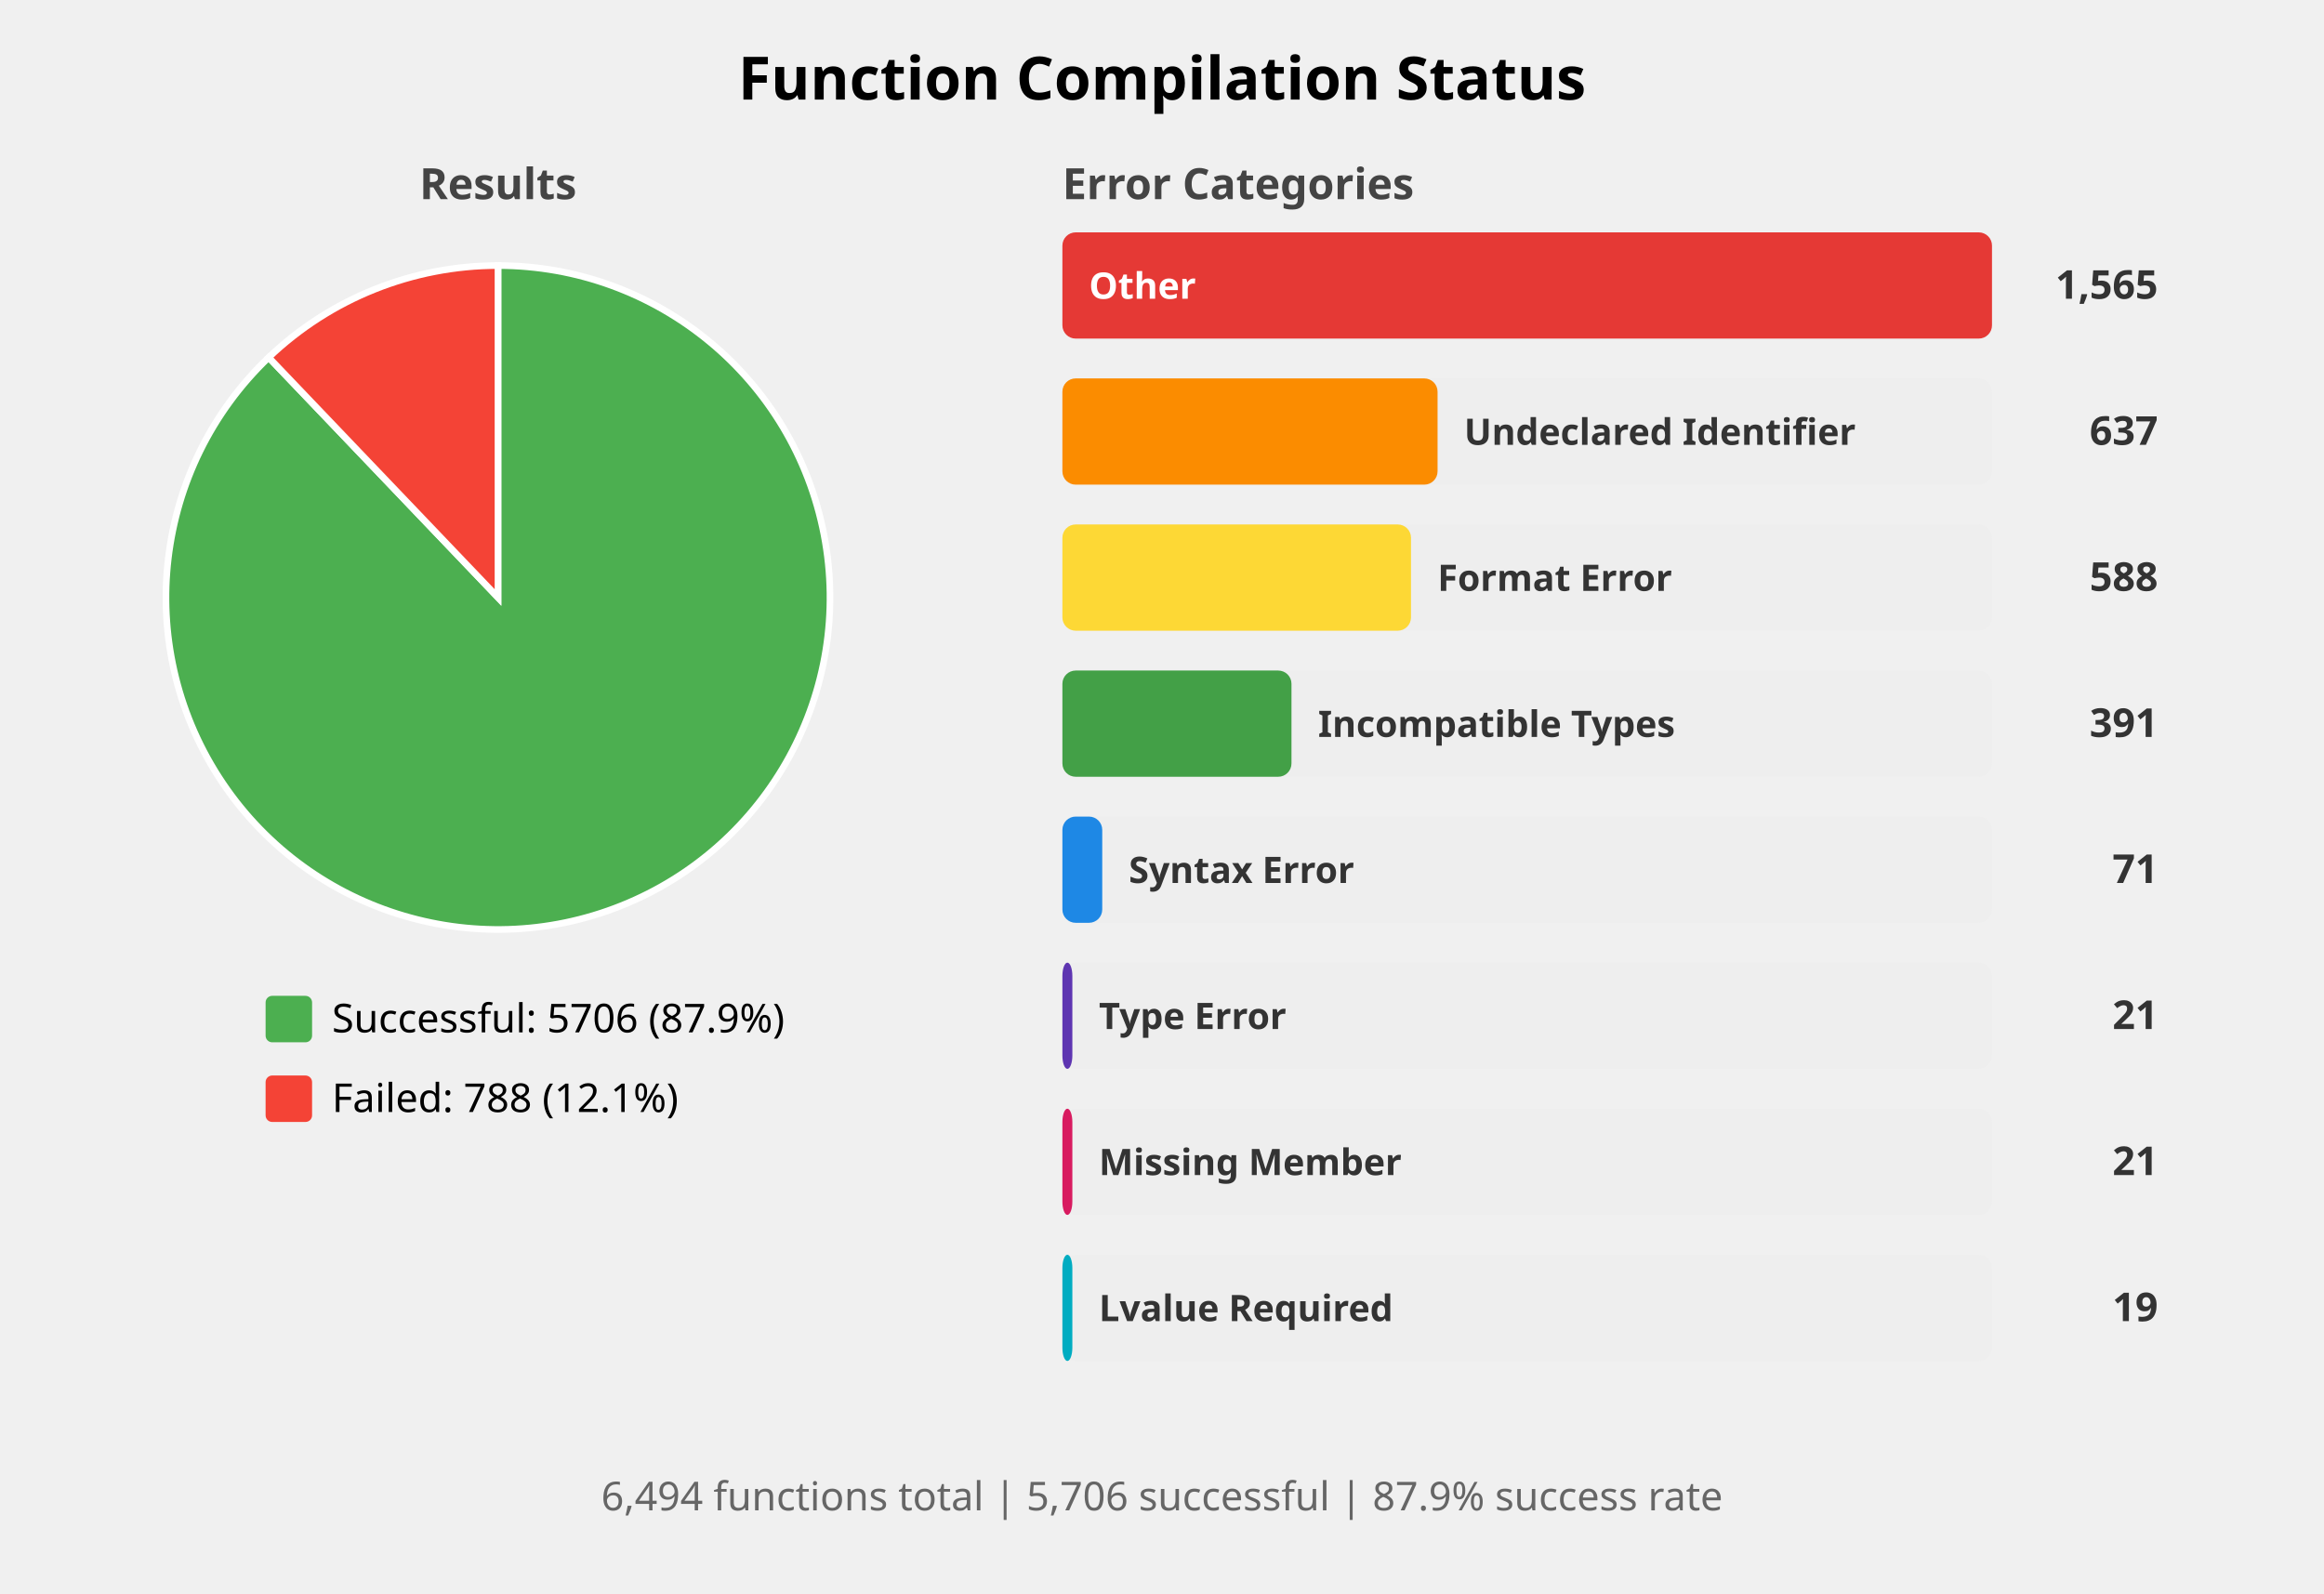
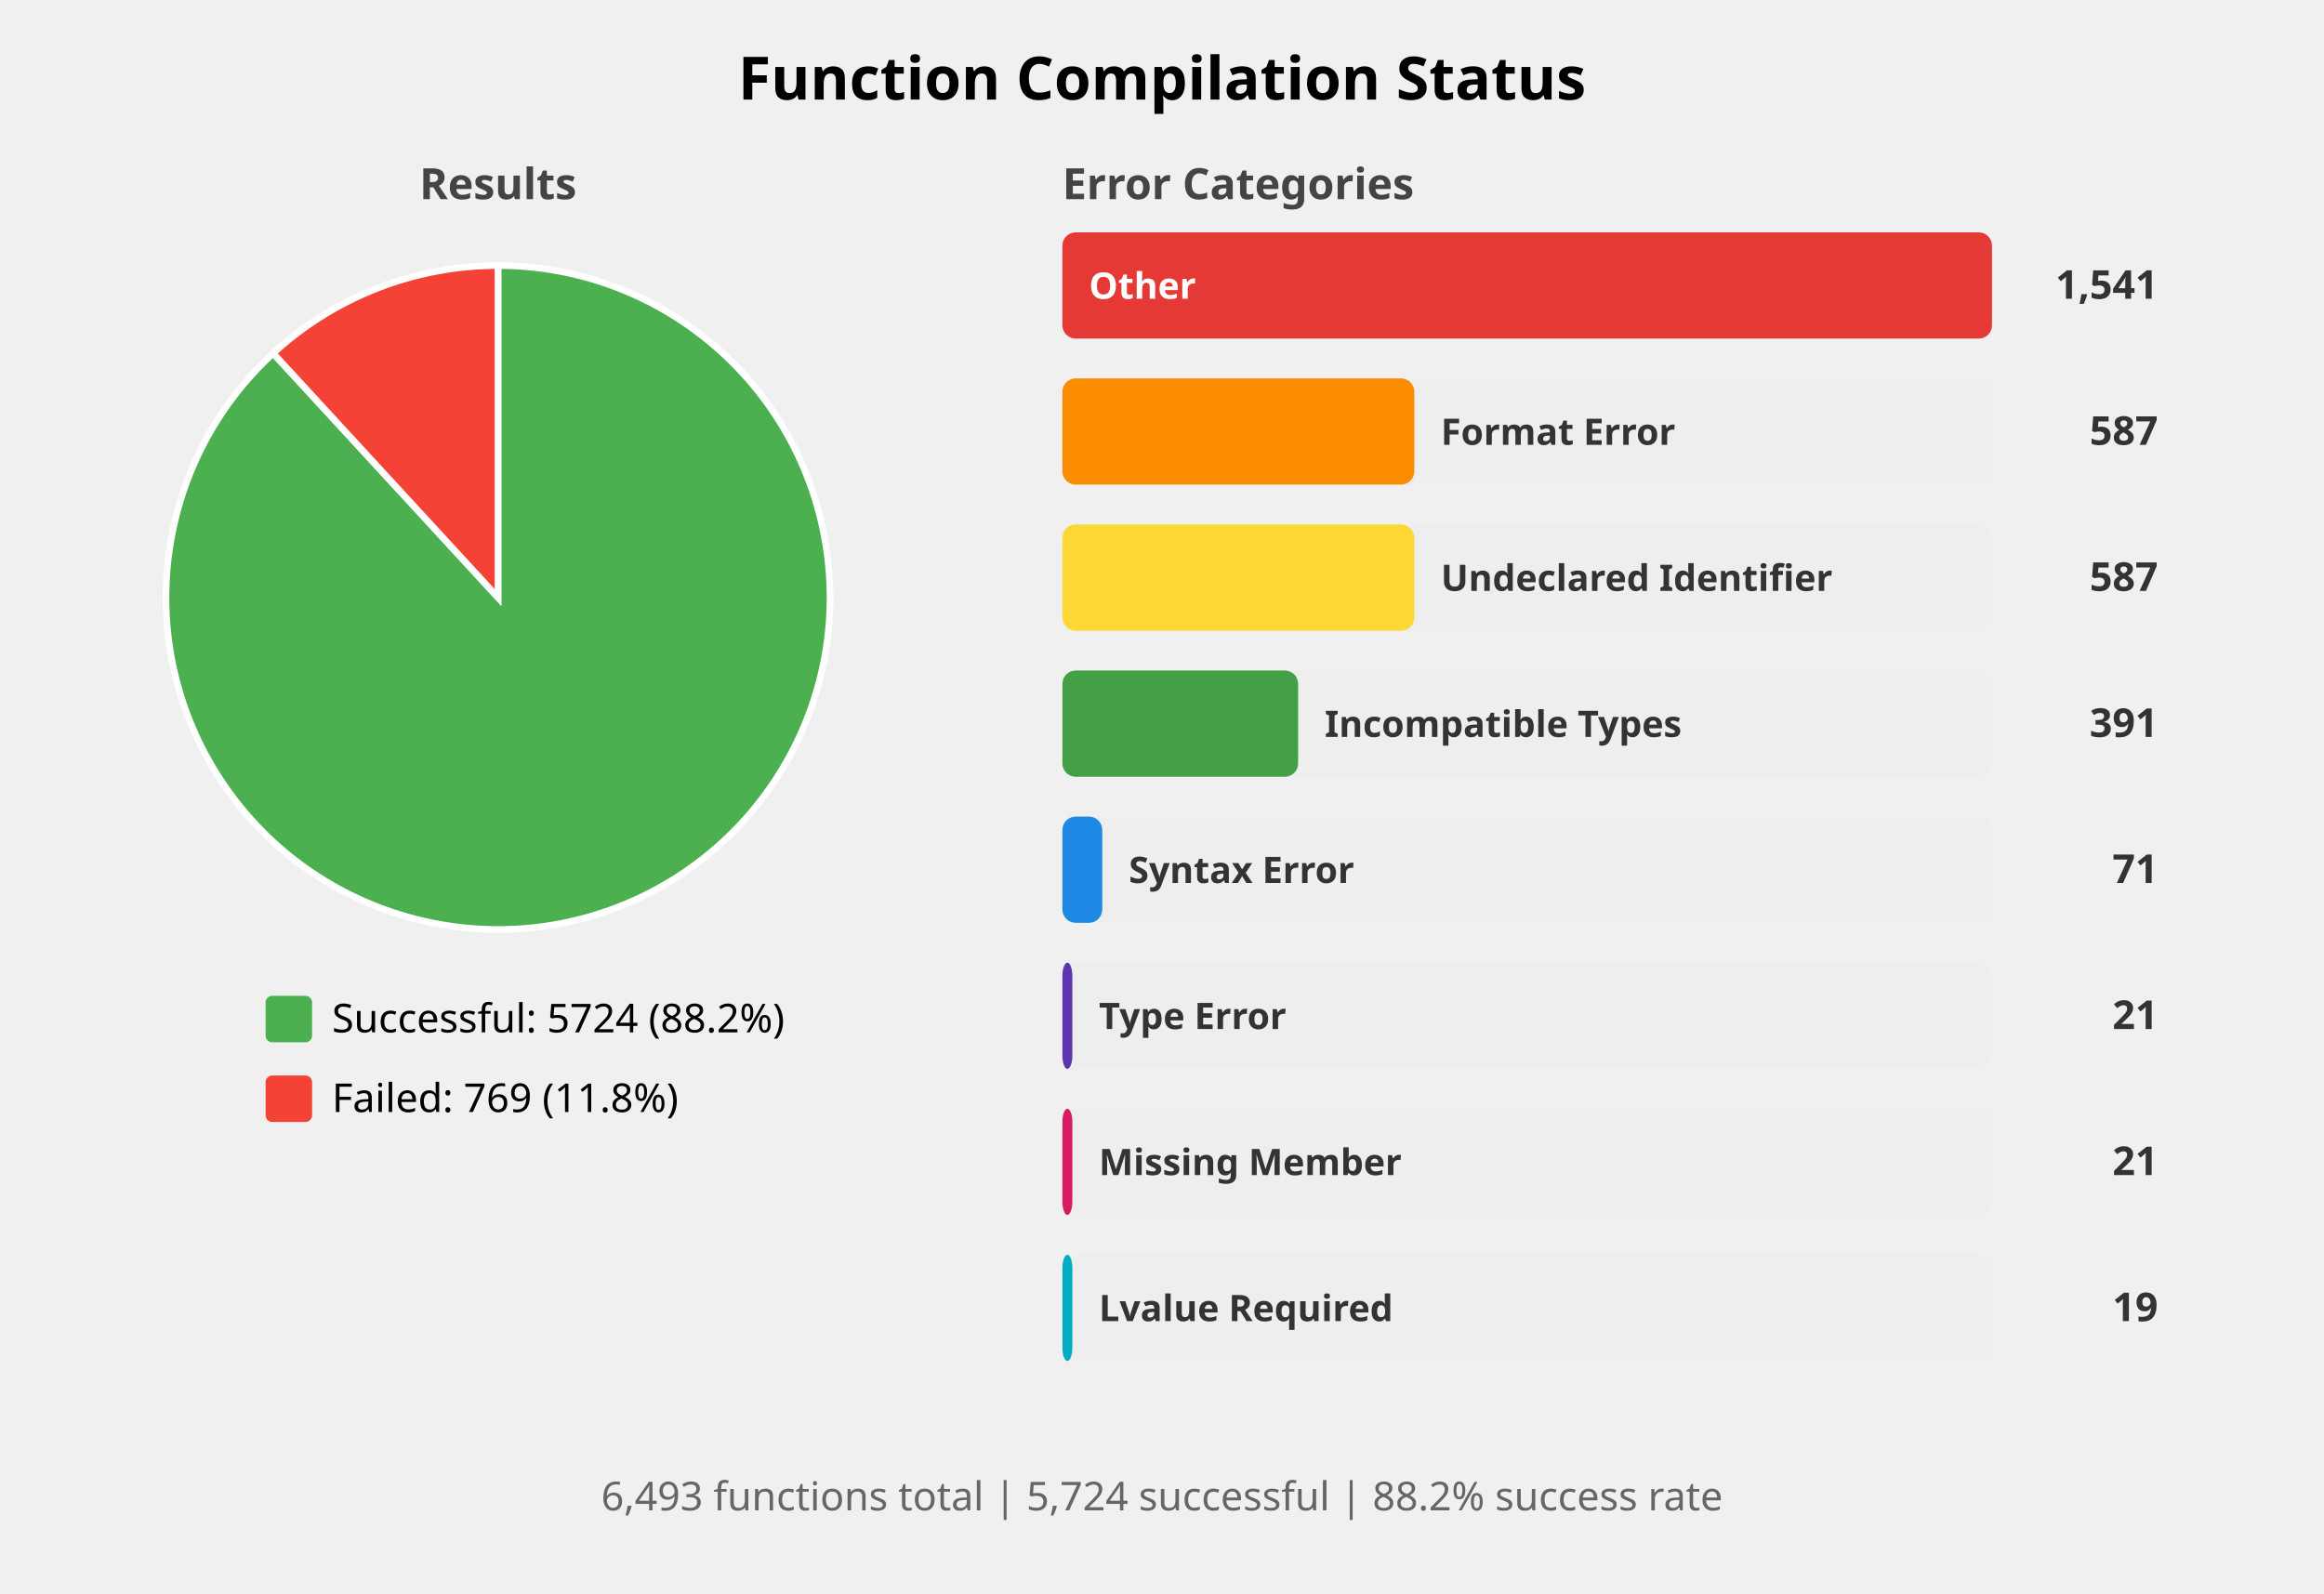
<svg xmlns="http://www.w3.org/2000/svg" width="700" height="480" viewBox="0 0 700 480">
  <style>
    .title { font: bold 18px sans-serif; }
    .subtitle { font: bold 13px sans-serif; fill: #444; }
    .label { font: 12px sans-serif; }
    .bar-label { font: bold 11px sans-serif; fill: white; }
    .bar-label-dark { font: bold 11px sans-serif; fill: #333; }
    .count { font: bold 12px sans-serif; fill: #333; }
    .summary { font: 12px sans-serif; fill: #666; }
  </style>
  <rect width="100%%" height="100%%" fill="white" />
  <text x="350" y="30" class="title" text-anchor="middle">Function Compilation Status</text>
  <text x="150" y="60" class="subtitle" text-anchor="middle">Results</text>
-   <path d="M 150,180 L 150.00,80.00 A 100,100 0 1,1 80.93,107.68 Z" fill="#4CAF50" stroke="white" stroke-width="2" />
-   <path d="M 150,180 L 80.93,107.68 A 100,100 0 0,1 150.00,80.00 Z" fill="#F44336" stroke="white" stroke-width="2" />
+   <path d="M 150,180 L 150.00,80.00 A 100,100 0 1,1 82.27,106.43 Z" fill="#4CAF50" stroke="white" stroke-width="2" />
+   <path d="M 150,180 L 82.27,106.43 A 100,100 0 0,1 150.00,80.00 Z" fill="#F44336" stroke="white" stroke-width="2" />
  <rect x="80" y="300" width="14" height="14" fill="#4CAF50" rx="2" />
-   <text x="100" y="311" class="label">Successful: 5706 (87.9%)</text>
+   <text x="100" y="311" class="label">Successful: 5724 (88.2%)</text>
  <rect x="80" y="324" width="14" height="14" fill="#F44336" rx="2" />
-   <text x="100" y="335" class="label">Failed: 788 (12.1%)</text>
+   <text x="100" y="335" class="label">Failed: 769 (11.8%)</text>
  <text x="320" y="60" class="subtitle">Error Categories</text>
  <rect x="320" y="70" width="280" height="32" fill="#EEEEEE" rx="4" />
  <rect x="320" y="70" width="280" height="32" fill="#E53935" rx="4" />
  <text x="328" y="90" class="bar-label">Other</text>
-   <text x="650" y="90" class="count" text-anchor="end">1,565</text>
+   <text x="650" y="90" class="count" text-anchor="end">1,541</text>
  <rect x="320" y="114" width="280" height="32" fill="#EEEEEE" rx="4" />
-   <rect x="320" y="114" width="113" height="32" fill="#FB8C00" rx="4" />
-   <text x="441" y="134" class="bar-label-dark">Undeclared Identifier</text>
-   <text x="650" y="134" class="count" text-anchor="end">637</text>
+   <rect x="320" y="114" width="106" height="32" fill="#FB8C00" rx="4" />
+   <text x="434" y="134" class="bar-label-dark">Format Error</text>
+   <text x="650" y="134" class="count" text-anchor="end">587</text>
  <rect x="320" y="158" width="280" height="32" fill="#EEEEEE" rx="4" />
-   <rect x="320" y="158" width="105" height="32" fill="#FDD835" rx="4" />
-   <text x="433" y="178" class="bar-label-dark">Format Error</text>
-   <text x="650" y="178" class="count" text-anchor="end">588</text>
+   <rect x="320" y="158" width="106" height="32" fill="#FDD835" rx="4" />
+   <text x="434" y="178" class="bar-label-dark">Undeclared Identifier</text>
+   <text x="650" y="178" class="count" text-anchor="end">587</text>
  <rect x="320" y="202" width="280" height="32" fill="#EEEEEE" rx="4" />
-   <rect x="320" y="202" width="69" height="32" fill="#43A047" rx="4" />
-   <text x="397" y="222" class="bar-label-dark">Incompatible Types</text>
+   <rect x="320" y="202" width="71" height="32" fill="#43A047" rx="4" />
+   <text x="399" y="222" class="bar-label-dark">Incompatible Types</text>
  <text x="650" y="222" class="count" text-anchor="end">391</text>
  <rect x="320" y="246" width="280" height="32" fill="#EEEEEE" rx="4" />
  <rect x="320" y="246" width="12" height="32" fill="#1E88E5" rx="4" />
  <text x="340" y="266" class="bar-label-dark">Syntax Error</text>
  <text x="650" y="266" class="count" text-anchor="end">71</text>
  <rect x="320" y="290" width="280" height="32" fill="#EEEEEE" rx="4" />
  <rect x="320" y="290" width="3" height="32" fill="#5E35B1" rx="4" />
  <text x="331" y="310" class="bar-label-dark">Type Error</text>
  <text x="650" y="310" class="count" text-anchor="end">21</text>
  <rect x="320" y="334" width="280" height="32" fill="#EEEEEE" rx="4" />
  <rect x="320" y="334" width="3" height="32" fill="#D81B60" rx="4" />
  <text x="331" y="354" class="bar-label-dark">Missing Member</text>
  <text x="650" y="354" class="count" text-anchor="end">21</text>
  <rect x="320" y="378" width="280" height="32" fill="#EEEEEE" rx="4" />
  <rect x="320" y="378" width="3" height="32" fill="#00ACC1" rx="4" />
  <text x="331" y="398" class="bar-label-dark">Lvalue Required</text>
  <text x="650" y="398" class="count" text-anchor="end">19</text>
  <text x="350" y="455" class="summary" text-anchor="middle">
-     6,494 functions total | 5,706 successful | 87.9% success rate
+     6,493 functions total | 5,724 successful | 88.2% success rate
  </text>
</svg>
